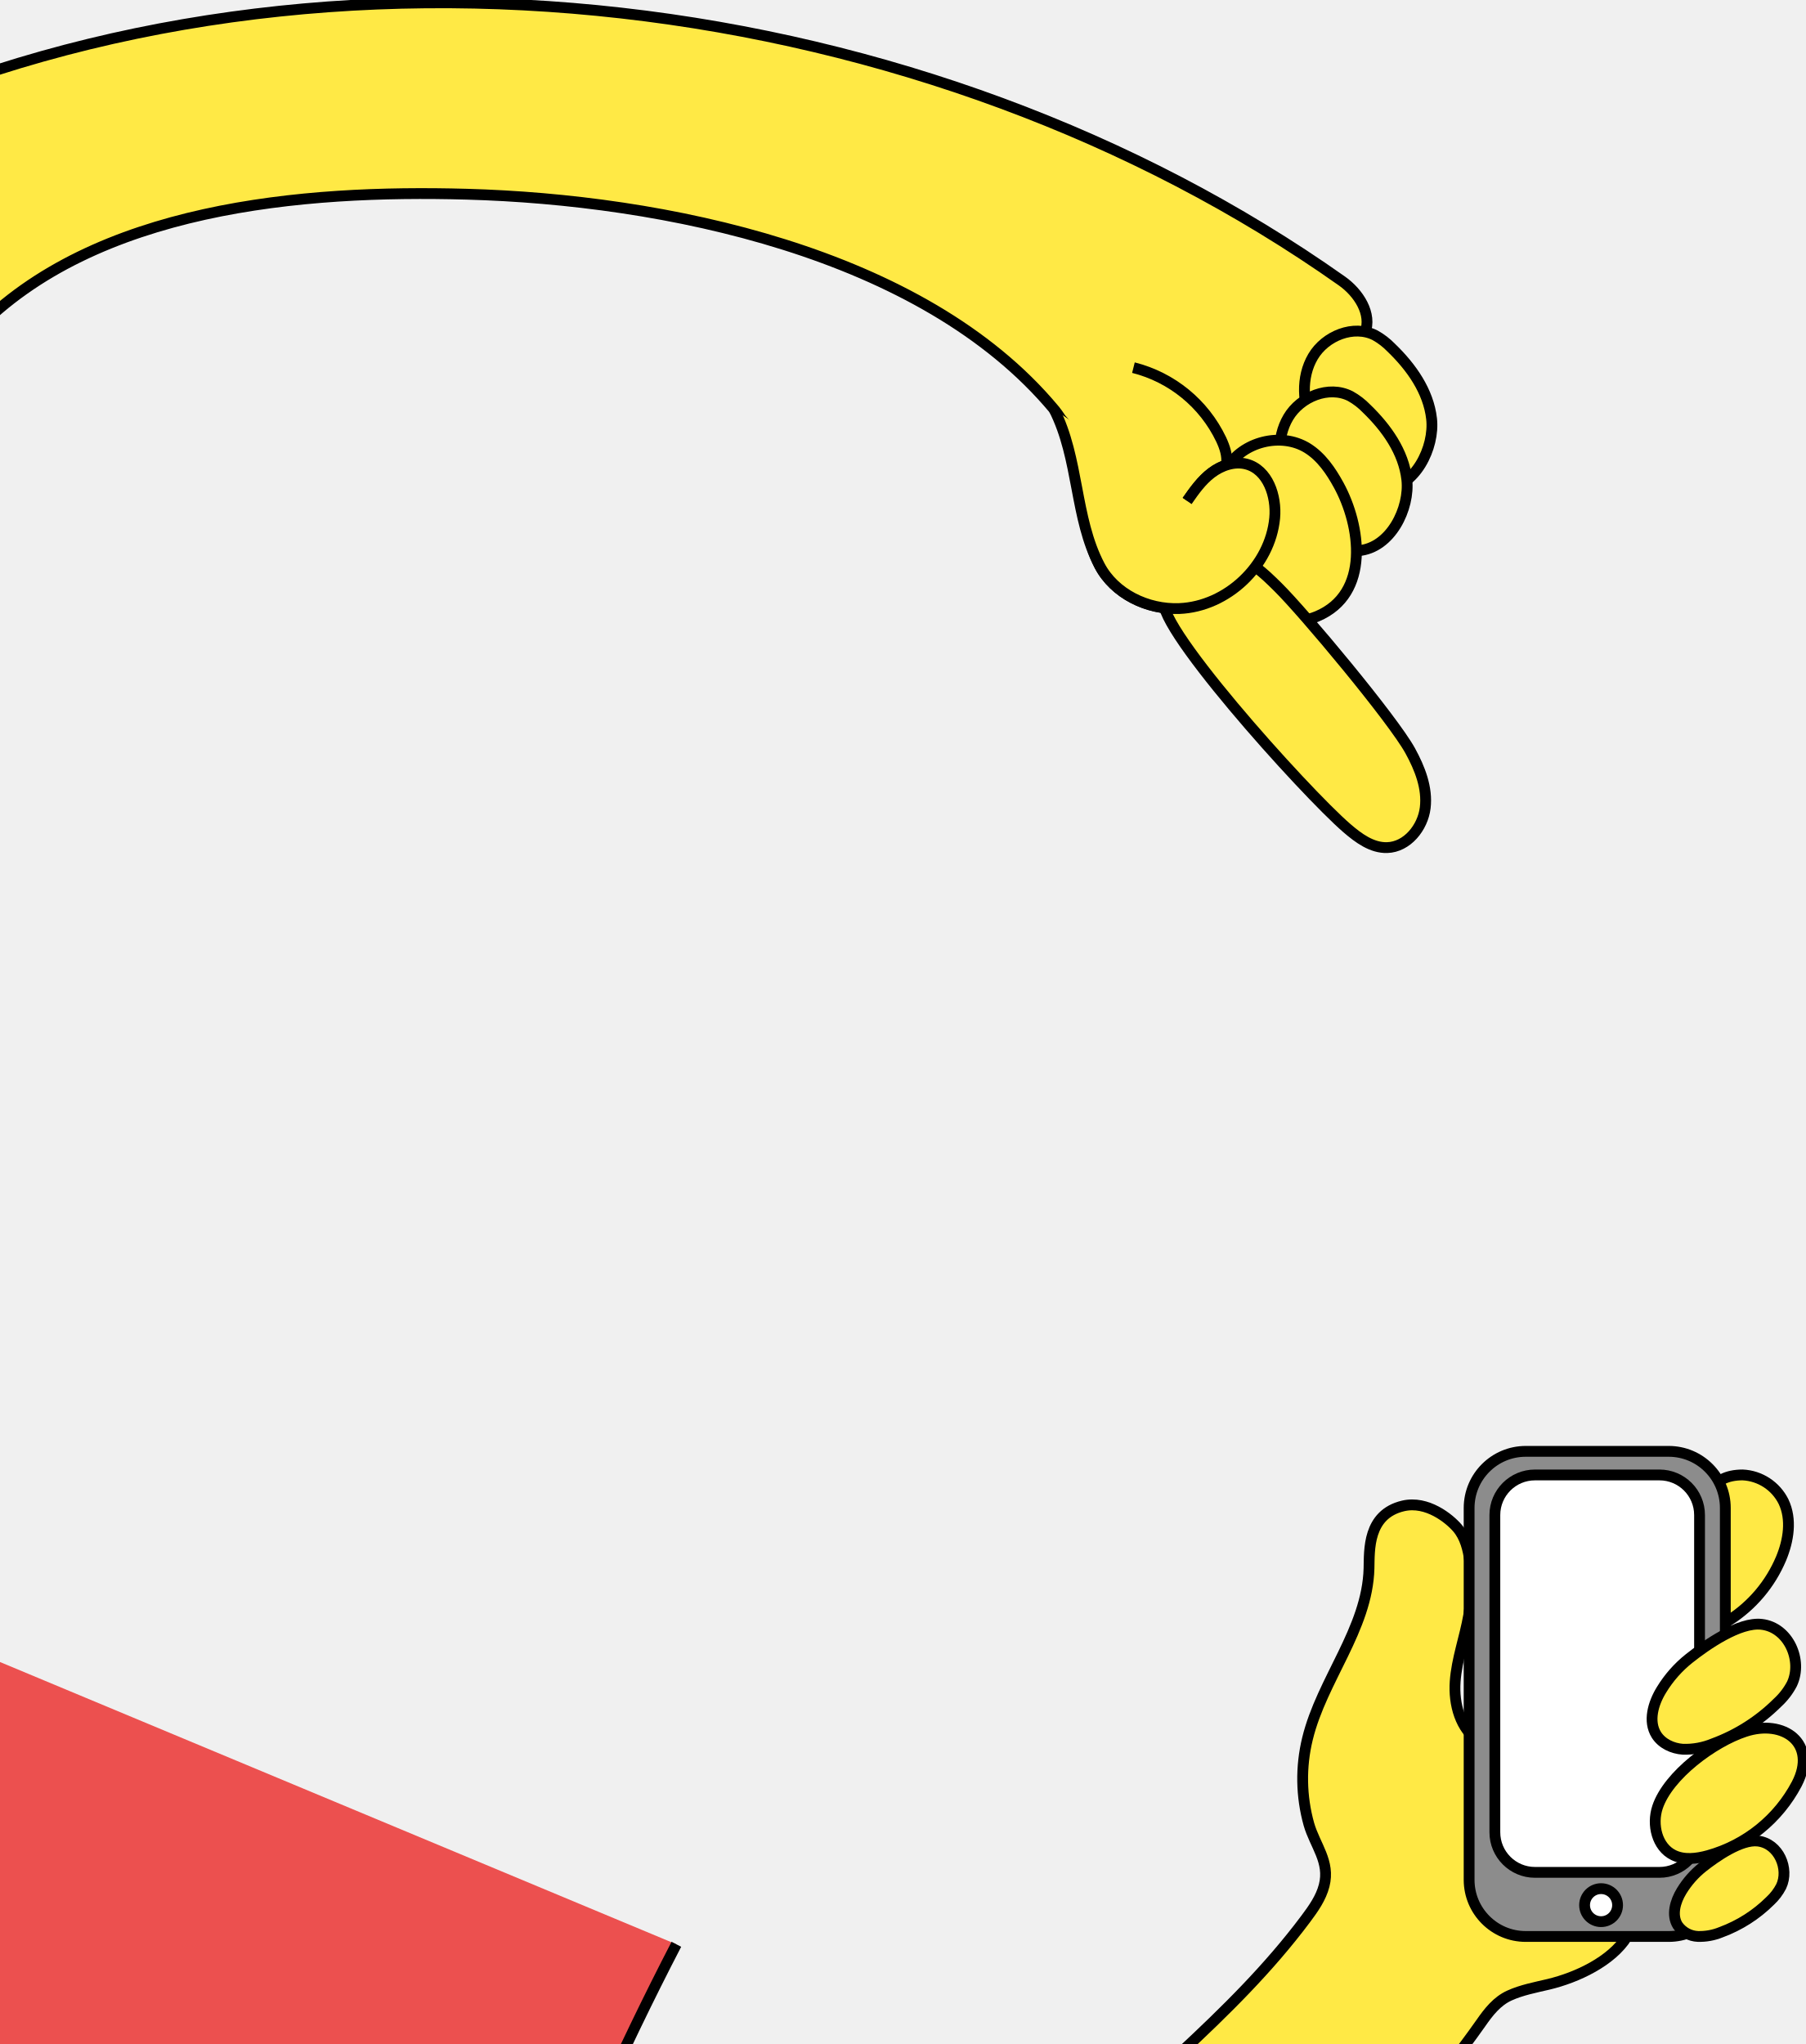
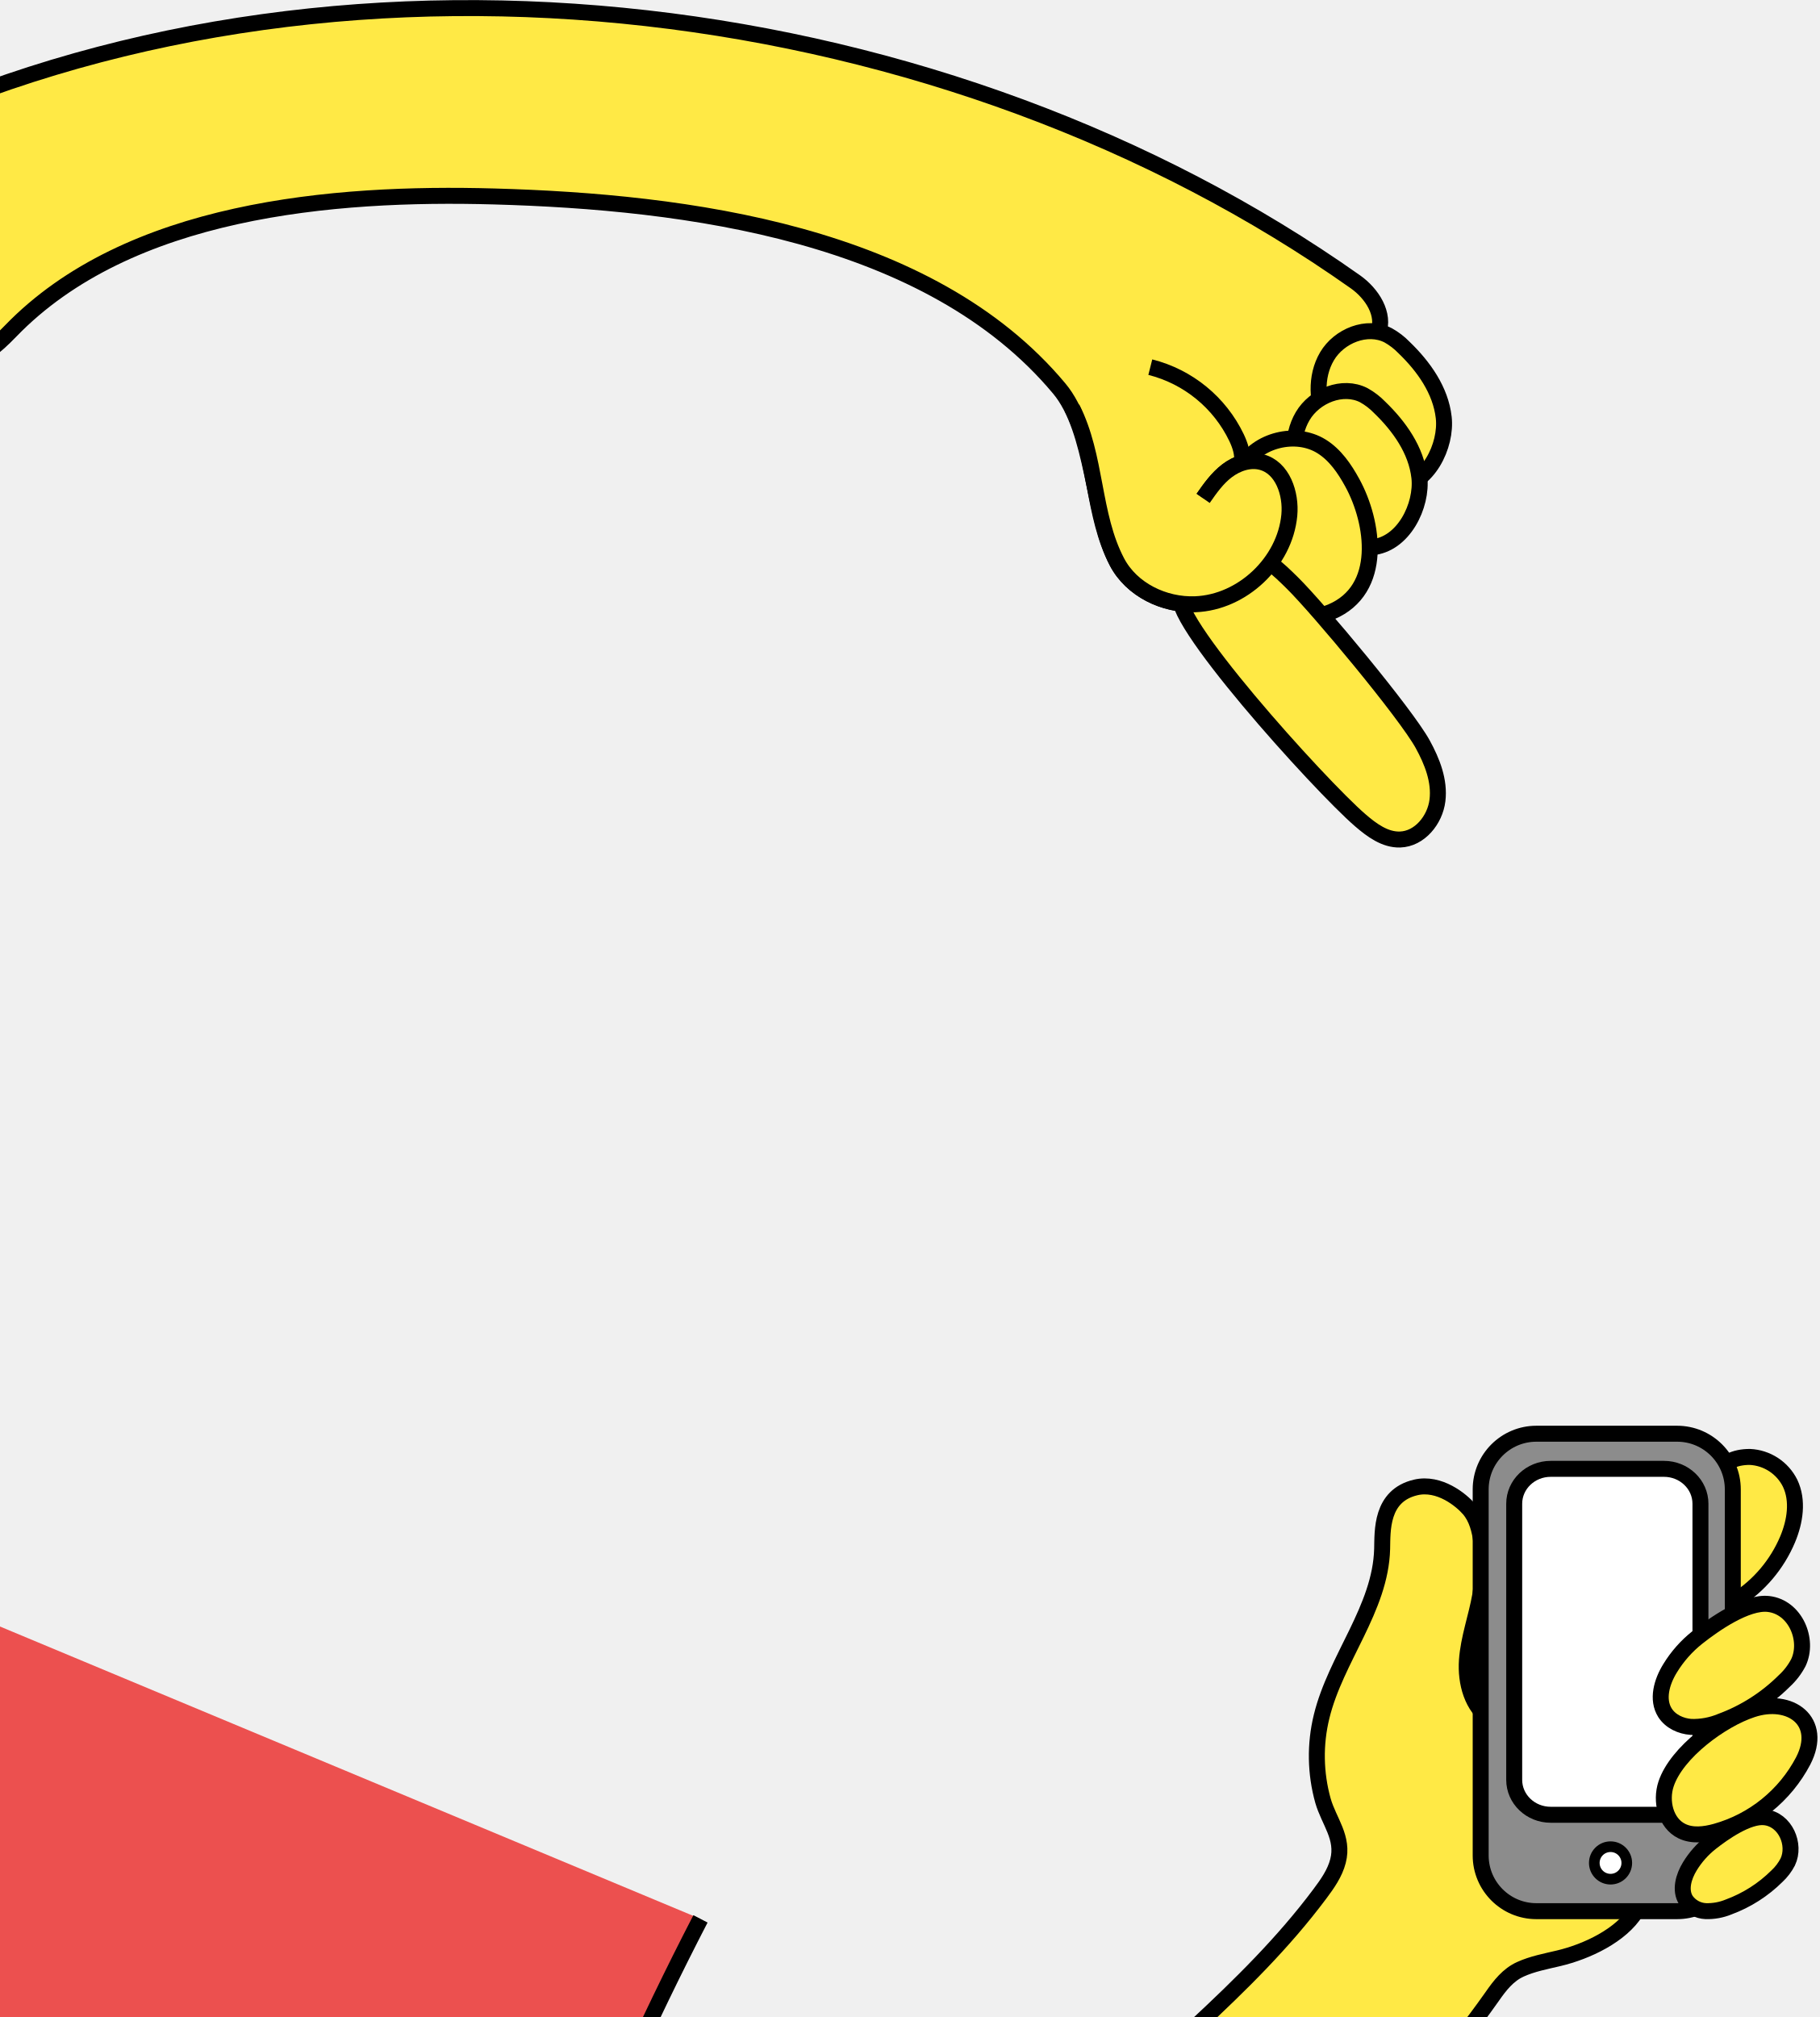
- <svg xmlns="http://www.w3.org/2000/svg" width="334" height="378" fill="none">
-   <g clip-path="url(#clip0)">
-     <path d="M125.088 359.562a594.297 594.297 0 0 0-27.507 61.408c-.866 2.278-1.821 4.671-3.788 6.119-1.557 1.126-3.54 1.479-5.45 1.671-10.245 1.038-20.5-1.411-30.444-4.09-40.103-10.8-79.096-25.321-118.015-39.827-.919-.343-1.941-.779-2.305-1.692a3.557 3.557 0 0 1 .099-2.175 292.285 292.285 0 0 1 37.056-84.161" fill="#EC504F" />
-     <path d="M125.088 359.562a594.297 594.297 0 0 0-27.507 61.408c-.866 2.278-1.821 4.671-3.788 6.119-1.557 1.126-3.54 1.479-5.45 1.671-10.245 1.038-20.5-1.411-30.444-4.09-40.103-10.8-79.096-25.321-118.015-39.827-.919-.343-1.941-.779-2.305-1.692a3.557 3.557 0 0 1 .099-2.175 292.285 292.285 0 0 1 37.056-84.161" stroke="#000" stroke-width="2" />
-     <path d="M322.286 272.76a8.911 8.911 0 0 1 7.562 4.941c1.557 3.269.934 7.193-.462 10.535a25.123 25.123 0 0 1-9.628 11.418c-.82.519-1.899.991-2.709.457-.69-.457-.804-1.401-.856-2.227-.452-7.541-5.828-25.124 6.093-25.124z" fill="#FFE945" stroke="#000" stroke-width="2" />
-     <path d="M221.866 431.018c20.594-23.552 36.05-34.207 52.009-56.887 1.443-2.076 2.995-4.054 5.278-5.092 2.284-1.038 4.78-1.495 7.22-2.076 5.262-1.251 11.687-4.266 14.532-8.823l-27.346-36.086c-3.504-2.263-4.734-6.902-4.443-11.065.291-4.162 1.785-8.138 2.501-12.248.574-3.311.642-6.69.203-10.022-.291-2.206-.856-4.479-2.31-6.166-1.453-1.687-5.579-5.096-10.011-4.063-6.628 1.557-6.228 8.226-6.316 11.552-.291 11.232-8.72 20.584-11.377 31.498a31.192 31.192 0 0 0 .26 15.819c1.126 3.924 3.96 6.939 2.823 11.335-.586 2.289-1.988 4.267-3.399 6.156-13.775 18.445-32.36 31.695-47.748 48.516" fill="#FFE945" />
-     <path d="M221.866 431.018c20.594-23.552 36.05-34.207 52.009-56.887 1.443-2.076 2.995-4.054 5.278-5.092 2.284-1.038 4.78-1.495 7.22-2.076 5.262-1.251 11.687-4.266 14.532-8.823l-27.346-36.086c-3.504-2.263-4.734-6.902-4.443-11.065.291-4.162 1.785-8.138 2.501-12.248.574-3.311.642-6.69.203-10.022-.291-2.206-.856-4.479-2.31-6.166-1.453-1.687-5.579-5.096-10.011-4.063-6.628 1.557-6.228 8.226-6.316 11.552-.291 11.232-8.72 20.584-11.377 31.498a31.192 31.192 0 0 0 .26 15.819c1.126 3.924 3.96 6.939 2.823 11.335-.586 2.289-1.988 4.267-3.399 6.156-13.775 18.445-32.36 31.695-47.748 48.516" stroke="#000" stroke-width="2" />
-     <path d="M308.611 358.114h-26.443c-5.782 0-10.469-4.687-10.469-10.468v-68.778c0-5.781 4.687-10.468 10.469-10.468h26.443c5.781 0 10.468 4.687 10.468 10.468v68.778c0 5.781-4.687 10.468-10.468 10.468z" fill="#8C8C8C" stroke="#000" stroke-width="2" stroke-linecap="round" />
-     <path d="M306.897 346.26h-23.022a7.417 7.417 0 0 1-7.417-7.416v-58.662a7.417 7.417 0 0 1 7.417-7.417h23.022a7.417 7.417 0 0 1 7.417 7.417v58.662a7.416 7.416 0 0 1-7.417 7.416zm-10.793 9.114a3.051 3.051 0 1 1-.001-6.103 3.051 3.051 0 0 1 .001 6.103z" fill="#fff" stroke="#000" stroke-width="2" stroke-linecap="round" />
-     <path d="M312.411 306.687a22.074 22.074 0 0 0-5.128 5.802c-1.557 2.523-2.522 5.855-.944 8.351 1.038 1.625 2.968 2.512 4.883 2.652 1.93.06 3.85-.294 5.631-1.038a33.11 33.11 0 0 0 11.885-7.582 12.573 12.573 0 0 0 2.668-3.472c2.019-4.287-.586-10.432-5.621-11.008-4.115-.478-10.26 3.83-13.374 6.295zm2.505 38.582a16.891 16.891 0 0 0-3.913 4.427c-1.178 1.926-1.925 4.469-.721 6.374a4.801 4.801 0 0 0 3.726 2.039 10.475 10.475 0 0 0 4.297-.789 25.314 25.314 0 0 0 9.072-5.787 9.768 9.768 0 0 0 2.025-2.662c1.557-3.275-.447-7.961-4.293-8.403-3.129-.368-7.816 2.922-10.193 4.801z" fill="#FFE945" stroke="#000" stroke-width="2" />
-     <path d="M306.54 334.204c-1.079 3.228-.104 7.365 2.948 8.859 1.957.966 4.292.675 6.394.094a26.643 26.643 0 0 0 16.416-13.266c3.893-7.515-2.45-12.061-9.586-9.669-5.781 1.895-14.189 8.04-16.172 13.982z" fill="#FFE945" stroke="#000" stroke-width="2" />
-     <path d="M196.222 77.456c4.806 5.387 9.067 11.386 14.838 15.725 5.771 4.34 13.645 6.81 20.298 3.986 3.114-1.318 5.657-3.633 7.915-6.155 7.448-8.263 9.129-19.079 13.162-29.443 1.37-3.524-1.178-7.427-4.266-9.607C171.637-2.128 60.592-16.25-25.531 22.5c-9.575 4.308-22.835 11.574-22.508 23.817.3 11.418 13.572 2.916 22.317 4.38 18.004 3.026 8.449 23.661 21.154 10.525C17.567 38.308 55.984 35.064 86.32 35.915c36.112 1.007 84.233 10.582 108.59 39.745 6.617 7.92 3.778 20.044 8.434 28.924 2.735 5.216 8.854 8.179 14.734 7.94 8.823-.353 16.821-7.914 17.646-16.722.384-4.074-1.261-8.947-5.221-9.99-2.227-.592-4.64.233-6.467 1.634-1.827 1.402-3.186 3.317-4.5 5.19" fill="#FFE945" />
-     <path d="M196.222 77.456c4.806 5.387 9.067 11.386 14.838 15.725 5.771 4.34 13.645 6.81 20.298 3.986 3.114-1.318 5.657-3.633 7.915-6.155 7.448-8.263 9.129-19.079 13.162-29.443 1.37-3.524-1.178-7.427-4.266-9.607C171.637-2.128 60.592-16.25-25.531 22.5c-9.575 4.308-22.835 11.574-22.508 23.817.3 11.418 13.572 2.916 22.317 4.38 18.004 3.026 8.449 23.661 21.154 10.525C17.567 38.308 55.984 35.064 86.32 35.915c36.112 1.007 84.233 10.582 108.59 39.745 6.617 7.92 3.778 20.044 8.434 28.924 2.735 5.216 8.854 8.179 14.734 7.94 8.823-.353 16.821-7.914 17.646-16.722.384-4.074-1.261-8.947-5.221-9.99-2.227-.592-4.64.233-6.467 1.634-1.827 1.402-3.186 3.317-4.5 5.19" stroke="#000" stroke-width="2" />
-     <path d="M264.756 77.44c-.576-5.101-3.753-9.57-7.453-13.135a12.92 12.92 0 0 0-2.984-2.294c-3.976-2.035-9.228.093-11.496 3.939-2.268 3.846-1.925 8.823-.067 12.881 2.05 4.48 7.385 12.212 13.021 11.76 6.026-.477 9.571-7.872 8.979-13.15z" fill="#FFE945" stroke="#000" stroke-width="2" />
-     <path d="M260.178 88.692c-.576-5.107-3.758-9.57-7.453-13.136a12.75 12.75 0 0 0-2.984-2.294c-3.976-2.035-9.233.093-11.496 3.94-2.263 3.845-1.925 8.822-.067 12.88 2.05 4.48 7.385 12.207 13.016 11.761 6.026-.477 9.576-7.878 8.984-13.151z" fill="#FFE945" stroke="#000" stroke-width="2" />
-     <path d="M247.571 89.704c-1.448-2.647-3.218-5.242-5.787-6.835-4.853-3.005-12.036-1.2-14.89 3.742-2.403 4.152-1.744 9.393-.493 14.039 1.868 6.939 8.553 16.966 17.184 13.333 9.908-4.173 8.076-16.81 3.986-24.28z" fill="#FFE945" stroke="#000" stroke-width="2" />
-     <path d="M249.098 153.151c2.138 1.843 4.624 3.68 7.442 3.597 3.695-.109 6.591-3.685 7.038-7.354.446-3.67-.992-7.308-2.772-10.551-3.218-5.85-19.722-25.603-24.481-30.289-5.657-5.569-9.124-8.901-20.843 1.993-3.55 3.301 25.919 35.982 33.616 42.604z" fill="#FFE945" stroke="#000" stroke-width="2" />
-     <path d="M219.551 92.652c1.313-1.89 2.668-3.81 4.5-5.19 1.832-1.38 4.24-2.227 6.466-1.635 3.96 1.038 5.606 5.916 5.222 9.99-.836 8.823-8.823 16.37-17.646 16.723-5.881.238-12-2.725-14.735-7.941-4.671-8.88-3.752-19.722-8.433-28.924" fill="#FFE945" />
-     <path d="M219.551 92.652c1.313-1.89 2.668-3.81 4.5-5.19 1.832-1.38 4.24-2.227 6.466-1.635 3.96 1.038 5.606 5.916 5.222 9.99-.836 8.823-8.823 16.37-17.646 16.723-5.881.238-12-2.725-14.735-7.941-4.671-8.88-3.752-19.722-8.433-28.924" stroke="#000" stroke-width="2" />
-     <path d="M226.817 85.894c.238-1.588-.307-3.186-.986-4.64a24.647 24.647 0 0 0-16.214-13.265" fill="#FFE945" />
-     <path d="M226.817 85.894c.238-1.588-.307-3.186-.986-4.64a24.647 24.647 0 0 0-16.214-13.265" stroke="#000" stroke-width="2" />
-   </g>
-   <defs>
-     <clipPath id="clip0">
-       <path fill="#fff" transform="matrix(-1 0 0 1 334 0)" d="M0 0H334V378H0z" />
-     </clipPath>
-   </defs>
+ <svg xmlns="http://www.w3.org/2000/svg" width="342" height="379" fill="none">
+   <path d="M131.634 360.562a594.268 594.268 0 0 0-27.507 61.408c-.867 2.278-1.822 4.671-3.789 6.119-1.557 1.126-3.54 1.479-5.45 1.671-10.244 1.038-20.5-1.411-30.444-4.089C24.341 414.87-14.65 400.349-53.57 385.843c-.918-.343-1.94-.779-2.304-1.692a3.557 3.557 0 0 1 .099-2.175 292.282 292.282 0 0 1 37.056-84.161" fill="#EC504F" />
+   <path d="M131.634 360.562a594.268 594.268 0 0 0-27.507 61.408c-.867 2.278-1.822 4.671-3.789 6.119-1.557 1.126-3.54 1.479-5.45 1.671-10.244 1.038-20.5-1.411-30.444-4.089C24.341 414.87-14.65 400.349-53.57 385.843c-.918-.343-1.94-.779-2.304-1.692a3.557 3.557 0 0 1 .099-2.175 292.282 292.282 0 0 1 37.056-84.161" stroke="#000" stroke-width="3" />
+   <path d="M328.831 273.76a8.905 8.905 0 0 1 7.562 4.941c1.557 3.269.934 7.193-.462 10.535a25.12 25.12 0 0 1-9.627 11.418c-.82.519-1.9.991-2.709.457-.691-.457-.805-1.401-.857-2.227-.451-7.541-5.828-25.124 6.093-25.124z" fill="#FFE945" stroke="#000" stroke-width="3" />
+   <path d="M228.412 432.018c20.594-23.552 36.049-34.207 52.009-56.887 1.442-2.076 2.994-4.054 5.278-5.092 2.283-1.038 4.78-1.495 7.219-2.076 5.263-1.251 11.688-4.266 14.532-8.823l-27.346-36.086c-3.503-2.263-4.733-6.902-4.443-11.065.291-4.162 1.786-8.138 2.502-12.248a33.28 33.28 0 0 0 .202-10.022c-.29-2.206-.856-4.479-2.309-6.166-1.453-1.686-5.579-5.096-10.012-4.063-6.627 1.557-6.228 8.226-6.316 11.552-.291 11.232-8.719 20.584-11.376 31.498a31.185 31.185 0 0 0 .259 15.82c1.126 3.923 3.96 6.939 2.823 11.334-.586 2.289-1.987 4.267-3.399 6.156-13.774 18.445-32.36 31.695-47.748 48.516" fill="#FFE945" />
+   <path d="M228.412 432.018c20.594-23.552 36.049-34.207 52.009-56.887 1.442-2.076 2.994-4.054 5.278-5.092 2.283-1.038 4.78-1.495 7.219-2.076 5.263-1.251 11.688-4.266 14.532-8.823l-27.346-36.086c-3.503-2.263-4.733-6.902-4.443-11.065.291-4.162 1.786-8.138 2.502-12.248a33.28 33.28 0 0 0 .202-10.022c-.29-2.206-.856-4.479-2.309-6.166-1.453-1.686-5.579-5.096-10.012-4.063-6.627 1.557-6.228 8.226-6.316 11.552-.291 11.232-8.719 20.584-11.376 31.498a31.185 31.185 0 0 0 .259 15.82c1.126 3.923 3.96 6.939 2.823 11.334-.586 2.289-1.987 4.267-3.399 6.156-13.774 18.445-32.36 31.695-47.748 48.516" stroke="#000" stroke-width="3" />
+   <path d="M315.156 359.114h-26.443c-5.781 0-10.468-4.687-10.468-10.468v-68.778c0-5.781 4.687-10.468 10.468-10.468h26.443c5.781 0 10.468 4.687 10.468 10.468v68.778c0 5.781-4.687 10.468-10.468 10.468z" fill="#8C8C8C" stroke="#000" stroke-width="3" stroke-linecap="round" />
+   <path d="M312.688 341h-21.286c-3.787 0-6.857-2.937-6.857-6.559v-51.882c0-3.622 3.07-6.559 6.857-6.559h21.286c3.787 0 6.857 2.937 6.857 6.559v51.882c0 3.622-3.07 6.559-6.857 6.559z" fill="#fff" stroke="#000" stroke-width="3" stroke-linecap="round" />
+   <path d="M302.649 353.103a3.052 3.052 0 1 1 0-6.104 3.052 3.052 0 0 1 0 6.104z" fill="#fff" stroke="#000" stroke-width="2" stroke-linecap="round" />
+   <path d="M318.956 307.687a22.088 22.088 0 0 0-5.127 5.802c-1.557 2.523-2.523 5.855-.945 8.351 1.038 1.625 2.969 2.512 4.884 2.652 1.929.06 3.849-.294 5.631-1.038a33.12 33.12 0 0 0 11.885-7.582 12.558 12.558 0 0 0 2.668-3.472c2.018-4.287-.587-10.432-5.621-11.008-4.116-.478-10.261 3.83-13.375 6.295zm2.506 38.582a16.877 16.877 0 0 0-3.914 4.427c-1.178 1.926-1.925 4.469-.721 6.374a4.805 4.805 0 0 0 3.726 2.039 10.48 10.48 0 0 0 4.298-.789 25.342 25.342 0 0 0 9.072-5.786 9.804 9.804 0 0 0 2.024-2.663c1.557-3.275-.446-7.961-4.292-8.403-3.13-.368-7.816 2.922-10.193 4.801z" fill="#FFE945" stroke="#000" stroke-width="3" />
+   <path d="M313.086 335.204c-1.08 3.228-.104 7.365 2.948 8.859 1.956.966 4.292.675 6.394.094a26.659 26.659 0 0 0 16.416-13.266c3.892-7.515-2.45-12.061-9.586-9.669-5.782 1.895-14.19 8.04-16.172 13.982z" fill="#FFE945" stroke="#000" stroke-width="3" />
+   <path d="M205.777 86.811c4.806 5.388 6.057 3.031 11.829 7.37 5.771 4.34 13.644 6.81 20.298 3.986 3.114-1.318 5.657-3.633 7.914-6.155 7.448-8.263 9.13-19.079 13.162-29.443 1.37-3.524-1.178-7.427-4.266-9.607C178.183-1.128 67.138-15.25-18.985 23.5c-9.575 4.308-22.836 11.574-22.509 23.817.301 11.418 13.572 2.916 22.317 4.38 18.004 3.026 8.45 23.661 21.154 10.525C24.113 39.308 62.53 36.064 92.864 36.915 128.976 37.922 174.69 43.837 199.045 73c6.618 7.92 6.188 23.704 10.843 32.584 2.735 5.216 8.854 8.179 14.735 7.94 8.822-.353 16.82-7.914 17.645-16.722.385-4.074-1.261-8.947-5.221-9.99-2.226-.592-4.64.233-6.466 1.634-1.827 1.402-3.187 3.317-4.5 5.19" fill="#FFE945" />
+   <path d="M205.777 86.811c4.806 5.388 6.057 3.031 11.829 7.37 5.771 4.34 13.644 6.81 20.298 3.986 3.114-1.318 5.657-3.633 7.914-6.155 7.448-8.263 9.13-19.079 13.162-29.443 1.37-3.524-1.178-7.427-4.266-9.607C178.183-1.128 67.138-15.25-18.985 23.5c-9.575 4.308-22.836 11.574-22.509 23.817.301 11.418 13.572 2.916 22.317 4.38 18.004 3.026 8.45 23.661 21.154 10.525C24.113 39.308 62.53 36.064 92.864 36.915 128.976 37.922 174.69 43.837 199.045 73c6.618 7.92 6.188 23.704 10.843 32.584 2.735 5.216 8.854 8.179 14.735 7.94 8.822-.353 16.82-7.914 17.645-16.722.385-4.074-1.261-8.947-5.221-9.99-2.226-.592-4.64.233-6.466 1.634-1.827 1.402-3.187 3.317-4.5 5.19" stroke="#000" stroke-width="3" />
+   <path d="M271.301 78.44c-.576-5.101-3.752-9.57-7.453-13.135a12.899 12.899 0 0 0-2.984-2.294c-3.975-2.035-9.228.093-11.496 3.939-2.268 3.846-1.925 8.823-.067 12.881 2.05 4.48 7.385 12.212 13.022 11.76 6.025-.477 9.57-7.872 8.978-13.15z" fill="#FFE945" stroke="#000" stroke-width="3" />
+   <path d="M266.723 89.692c-.576-5.107-3.757-9.57-7.452-13.136a12.753 12.753 0 0 0-2.985-2.294c-3.975-2.035-9.233.093-11.496 3.94-2.262 3.845-1.925 8.822-.067 12.88 2.05 4.48 7.385 12.207 13.016 11.761 6.026-.477 9.576-7.878 8.984-13.151z" fill="#FFE945" stroke="#000" stroke-width="3" />
+   <path d="M254.116 90.704c-1.448-2.647-3.218-5.242-5.787-6.835-4.852-3.005-12.035-1.2-14.89 3.742-2.403 4.152-1.743 9.393-.493 14.039 1.869 6.939 8.553 16.966 17.184 13.333 9.908-4.173 8.076-16.81 3.986-24.28z" fill="#FFE945" stroke="#000" stroke-width="3" />
+   <path d="M255.643 154.151c2.138 1.843 4.624 3.68 7.442 3.597 3.696-.109 6.592-3.685 7.038-7.354.446-3.67-.991-7.308-2.771-10.551-3.218-5.85-19.722-25.603-24.482-30.289-5.657-5.569-9.124-8.901-20.843 1.993-3.55 3.301 25.919 35.982 33.616 42.604z" fill="#FFE945" stroke="#000" stroke-width="3" />
+   <path d="M226.096 93.652c1.313-1.89 2.668-3.81 4.5-5.19 1.832-1.38 4.24-2.227 6.467-1.635 3.96 1.038 5.605 5.916 5.221 9.99-.836 8.823-8.823 16.37-17.646 16.723-5.88.238-11.999-2.725-14.734-7.941-4.671-8.88-3.753-19.722-8.434-28.924" fill="#FFE945" />
+   <path d="M226.096 93.652c1.313-1.89 2.668-3.81 4.5-5.19 1.832-1.38 4.24-2.227 6.467-1.635 3.96 1.038 5.605 5.916 5.221 9.99-.836 8.823-8.823 16.37-17.646 16.723-5.88.238-11.999-2.725-14.734-7.941-4.671-8.88-3.753-19.722-8.434-28.924" stroke="#000" stroke-width="3" />
+   <path d="M233.362 86.894c.239-1.588-.306-3.186-.986-4.64a24.647 24.647 0 0 0-16.214-13.265" fill="#FFE945" />
+   <path d="M233.362 86.894c.239-1.588-.306-3.186-.986-4.64a24.647 24.647 0 0 0-16.214-13.265" stroke="#000" stroke-width="3" />
</svg>
